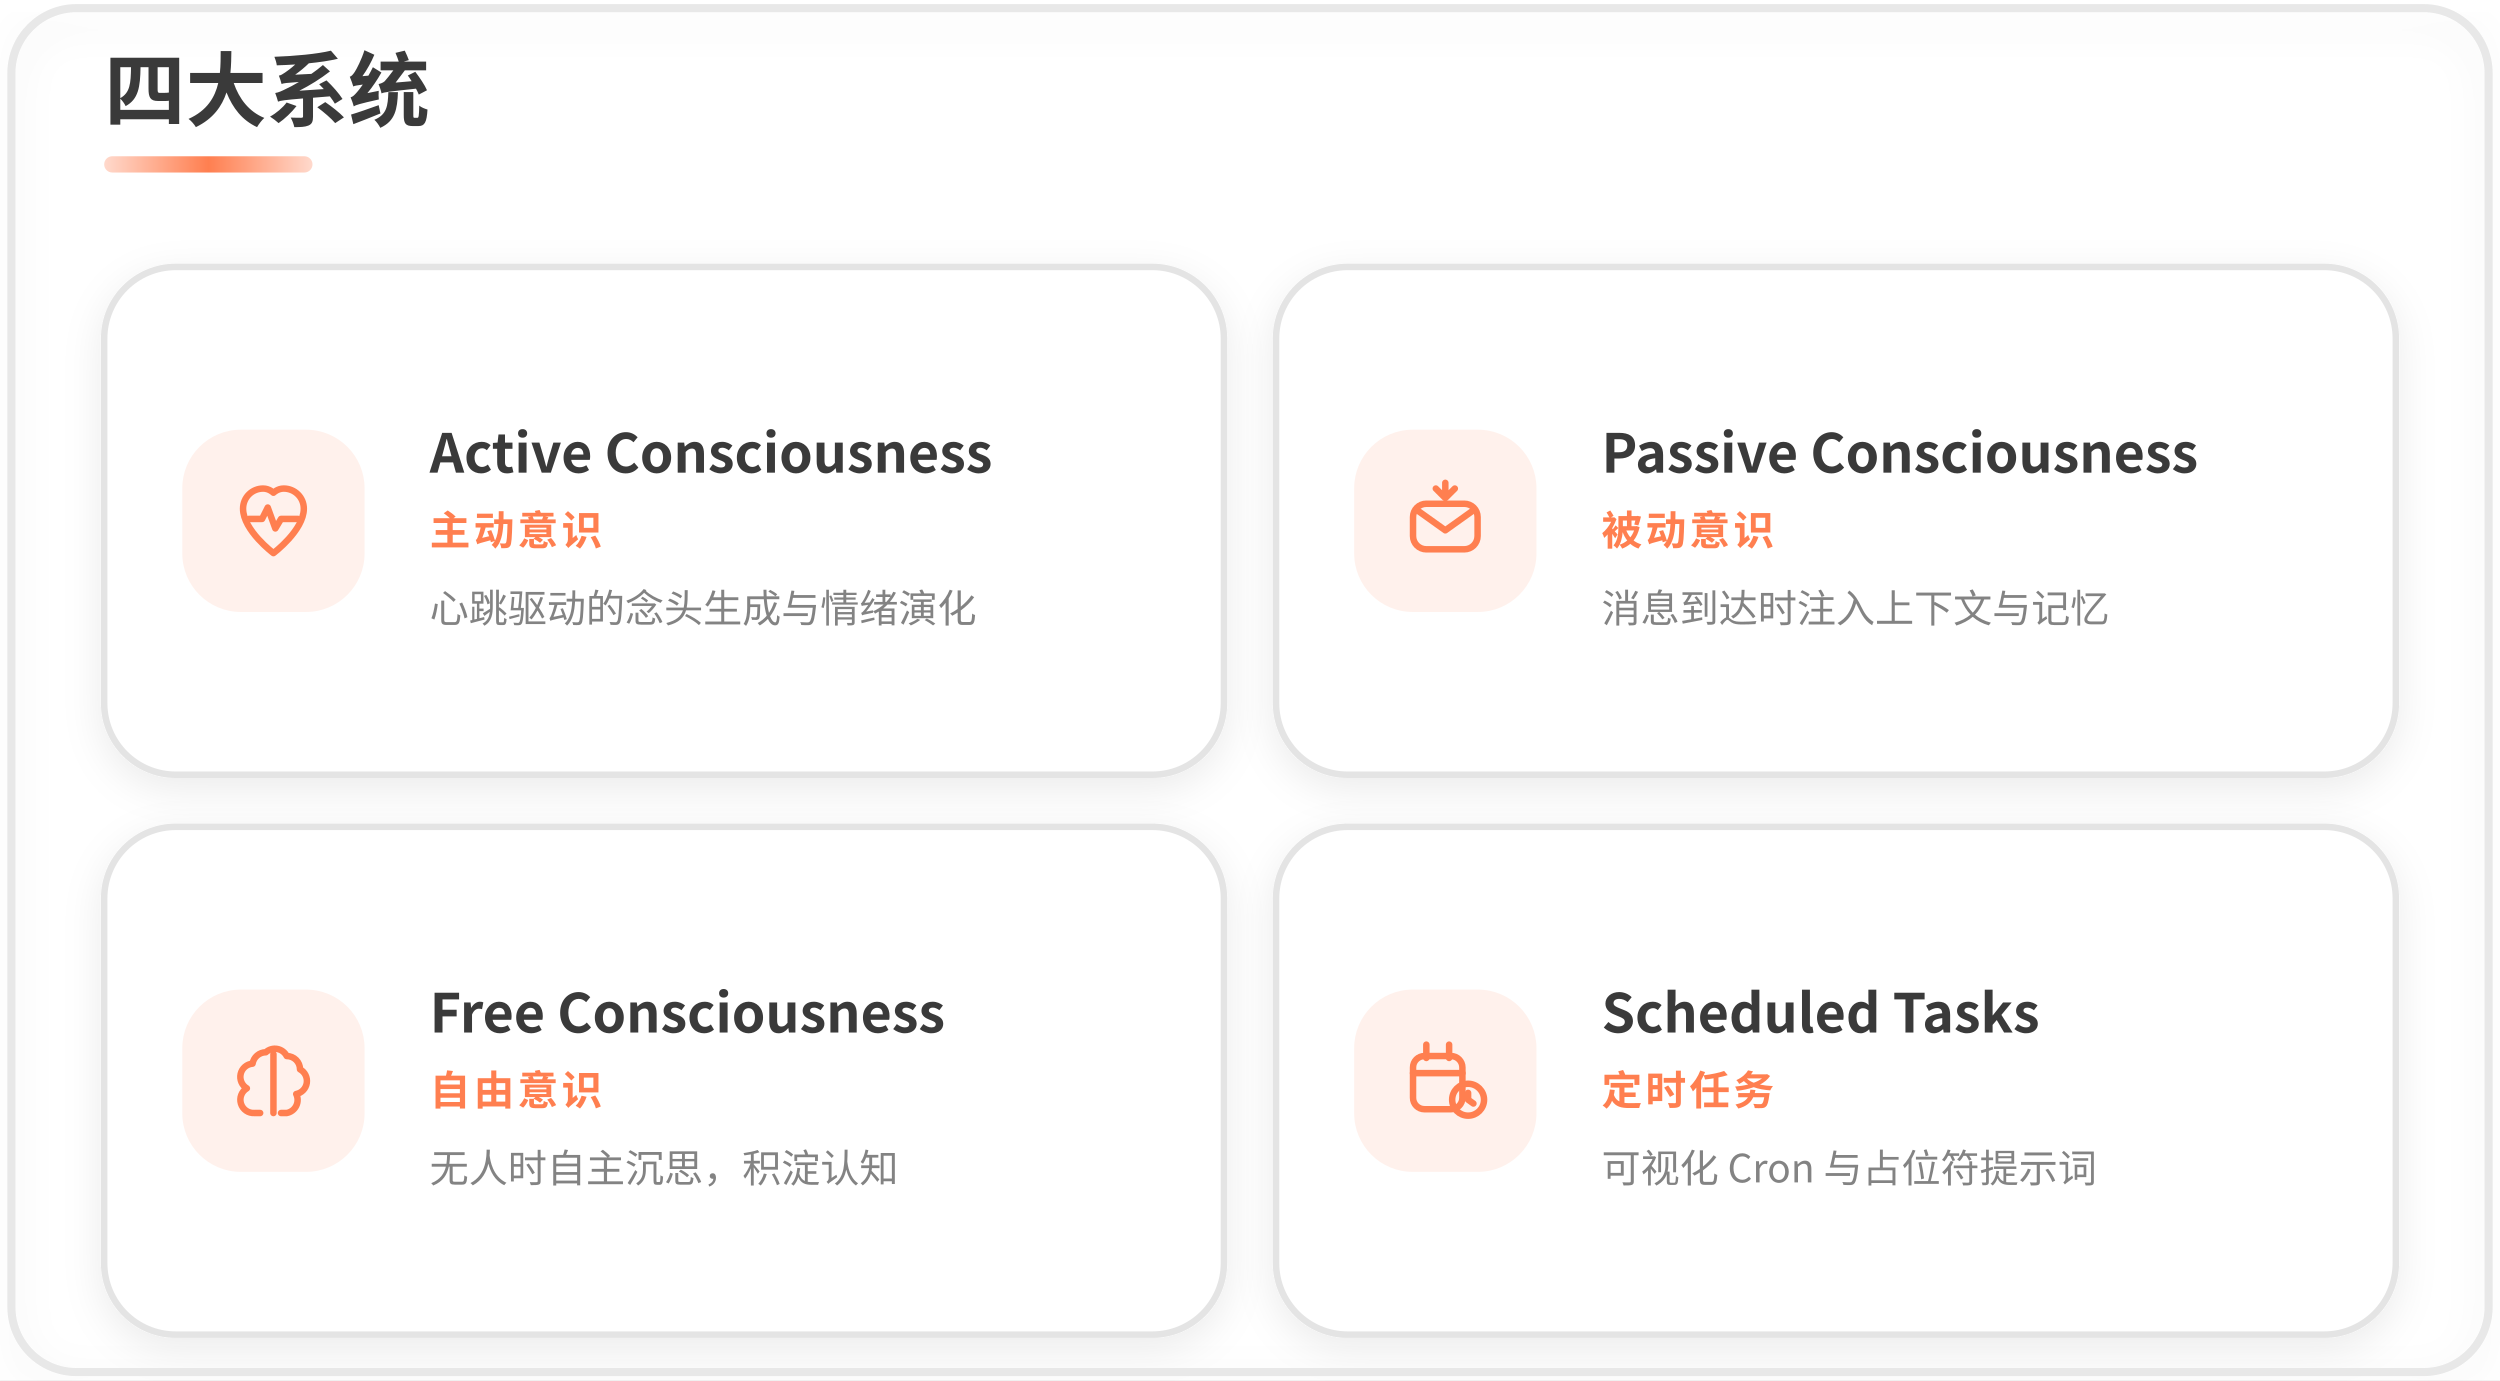
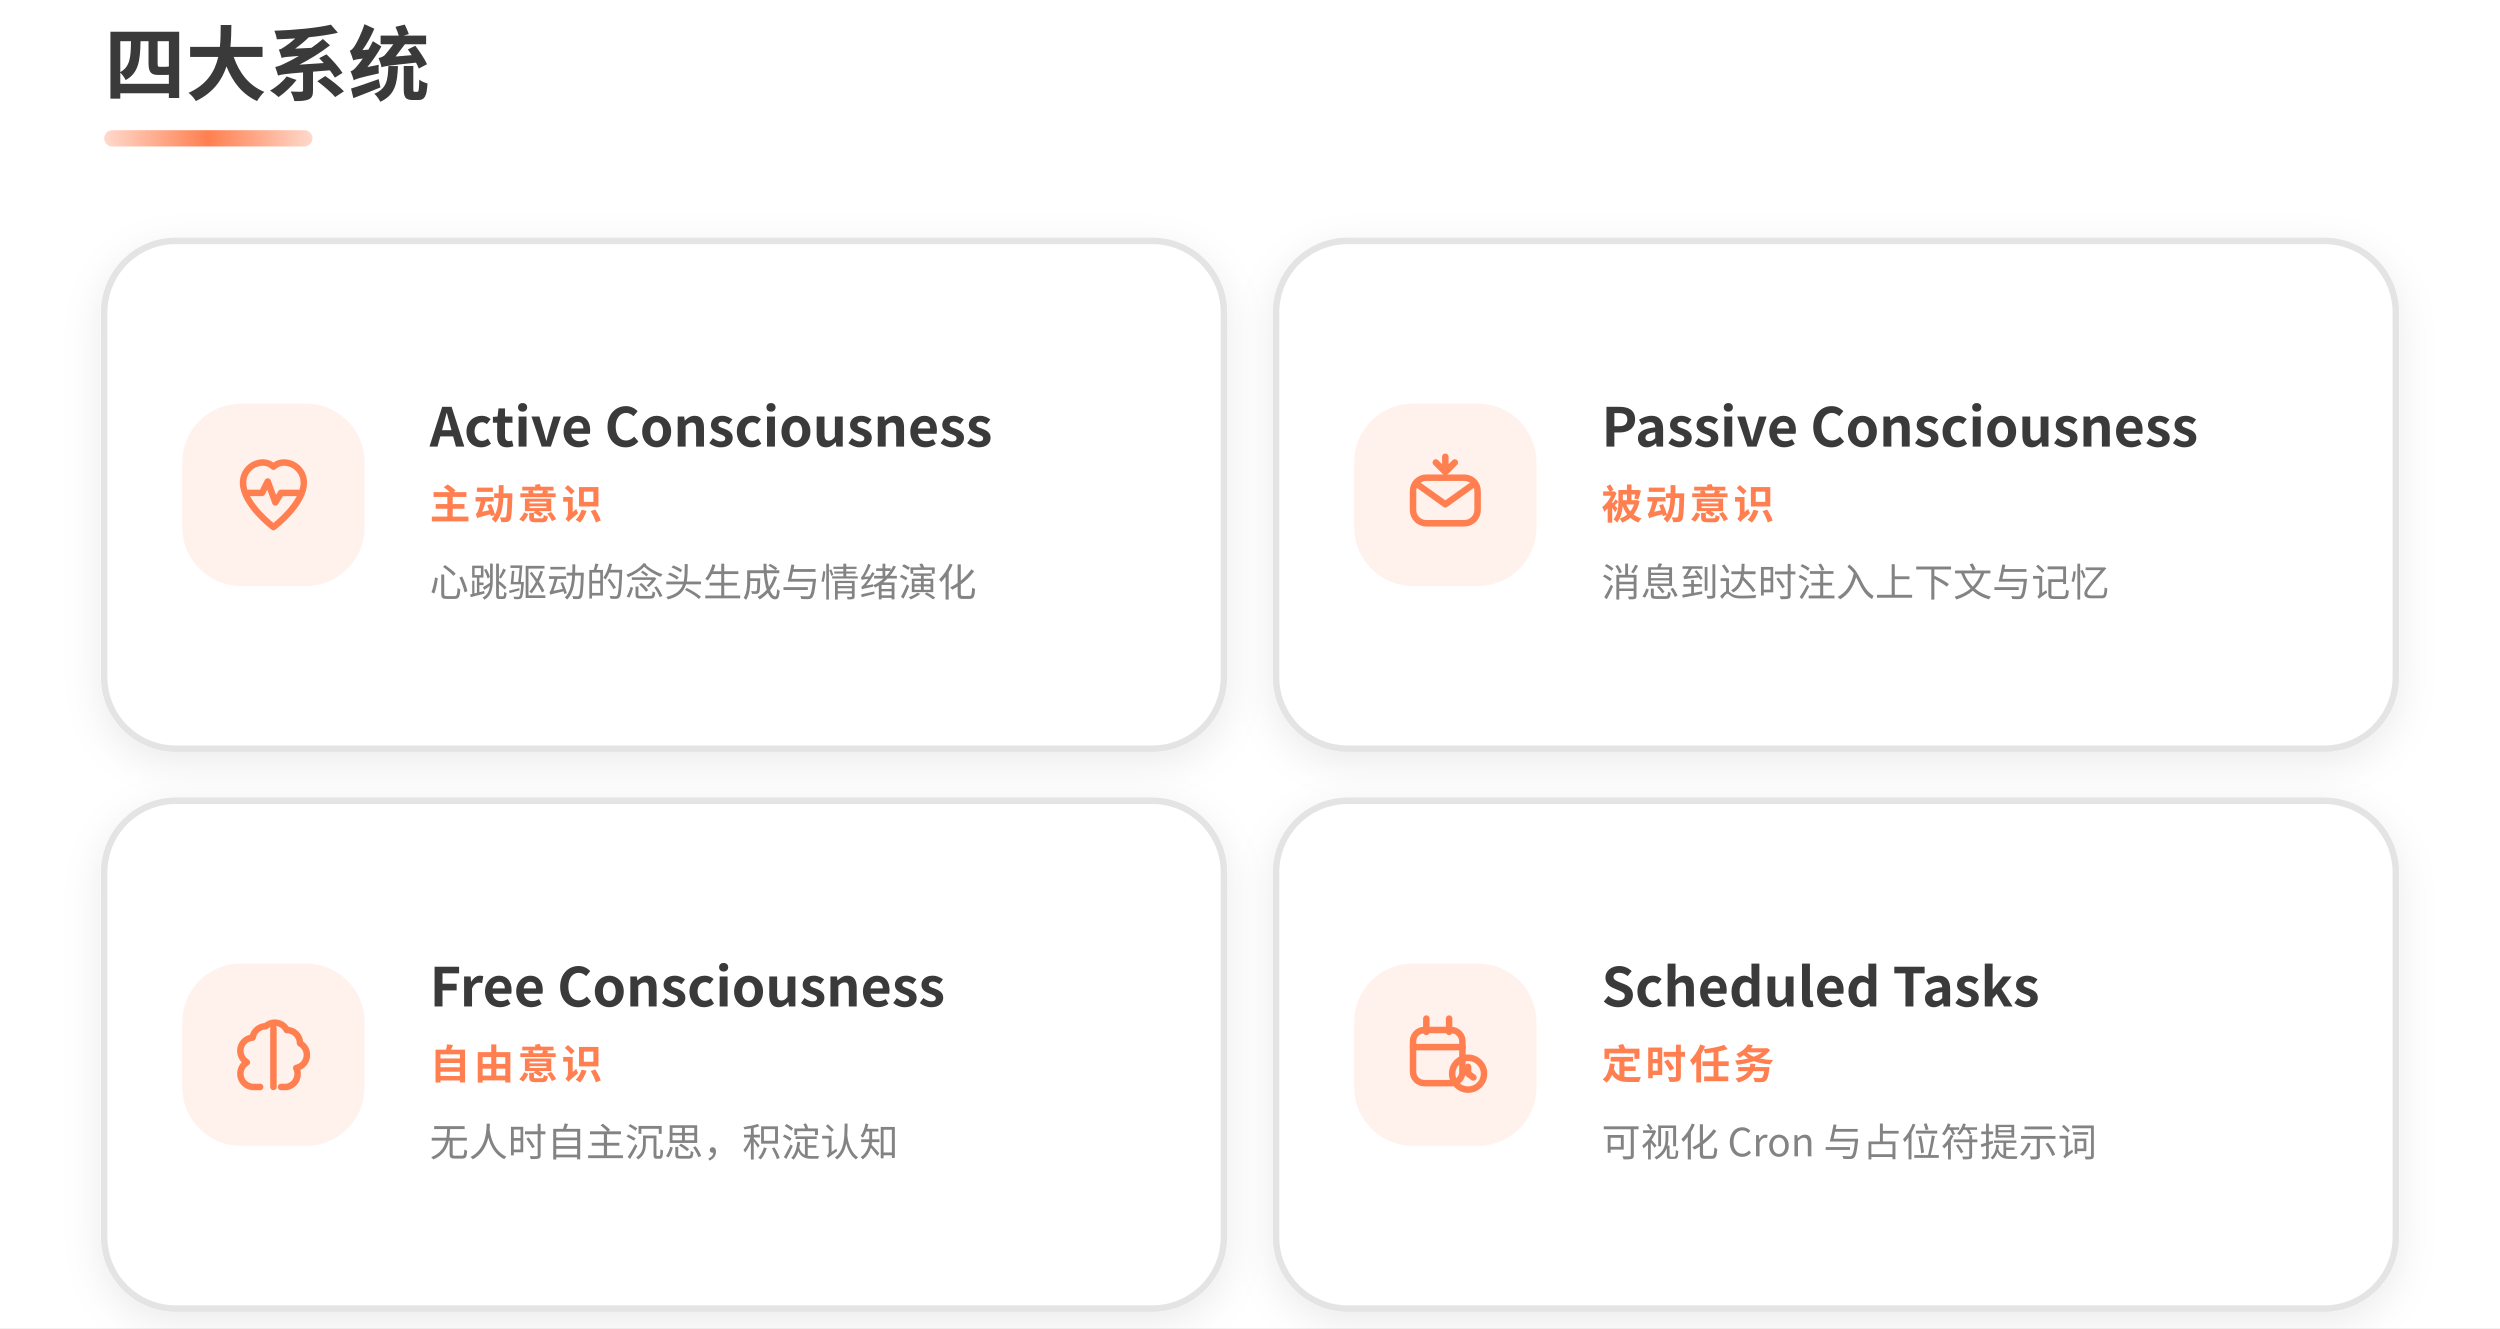
- <svg xmlns="http://www.w3.org/2000/svg" width="768" height="424" viewBox="0 10 768 424">
+ <svg xmlns="http://www.w3.org/2000/svg" width="768" height="408" viewBox="0 18 768 408">
  <defs>
    <filter id="sh" x="-20%" y="-20%" width="140%" height="150%">
      <feDropShadow dx="0" dy="3.5" stdDeviation="6" flood-color="#000" flood-opacity="0.08" />
    </filter>
    <marker id="ar" viewBox="0 0 10 10" refX="7.2" refY="5" markerWidth="10.5" markerHeight="10.5" orient="auto">
      <path d="M0.8 1.2 L8.6 5 L0.8 8.8 z" fill="#8F8F8F" stroke="#fff" stroke-width="1.3" stroke-linejoin="round" />
    </marker>
    <linearGradient id="bub" x1="0" y1="0" x2="1" y2="1">
      <stop offset="0" stop-color="#FF7F50" />
      <stop offset="1" stop-color="#FFA07A" />
    </linearGradient>
    <linearGradient id="rib" x1="0" y1="0" x2="1" y2="0">
      <stop offset="0" stop-color="#FFD9CC" />
      <stop offset=".5" stop-color="#FF7F50" />
      <stop offset="1" stop-color="#FFD9CC" />
    </linearGradient>
    <linearGradient id="glow" x1="0" y1="0" x2="1" y2="0">
      <stop offset="0" stop-color="#FF7F50" stop-opacity="0" />
      <stop offset=".5" stop-color="#FF7F50" />
      <stop offset="1" stop-color="#FF7F50" stop-opacity="0" />
    </linearGradient>
  </defs>
-   <rect x="0" y="10" width="768" height="424" fill="#fff" />
+   <rect x="0" y="18" width="768" height="408" fill="#fff" />
  <text x="32" y="36" font-family="'Helvetica Neue','PingFang SC','Noto Sans CJK SC','Microsoft YaHei',Arial,sans-serif" font-size="25" font-weight="700" fill="#3A3A3A" text-anchor="start" dominant-baseline="central">四大系统</text>
  <rect x="32" y="58" width="64" height="5" rx="2.5" fill="url(#rib)" />
  <rect x="32" y="92" width="344" height="156" rx="22" fill="#fff" stroke="#E4E4E4" stroke-width="2" filter="url(#sh)" />
  <rect x="56" y="142" width="56" height="56" rx="18" fill="#FFF1EC" />
  <g transform="translate(70,156) scale(1.1667)" fill="none" stroke="#FF7F50" stroke-width="1.71" stroke-linecap="round" stroke-linejoin="round">
    <path d="M12 20.5C12 20.5 4 14.5 4 8.8C4 5.8 6.4 3.5 9.3 3.5C10.9 3.5 12 4.6 12 4.6C12 4.6 13.1 3.5 14.7 3.5C17.6 3.5 20 5.8 20 8.8C20 14.5 12 20.5 12 20.5Z" />
    <path d="M5.5 11.5H9L10.5 8.5L12.5 14L14 11.5H18.5" />
  </g>
  <text x="132" y="148" font-family="'Helvetica Neue','PingFang SC','Noto Sans CJK SC','Microsoft YaHei',Arial,sans-serif" font-size="16.5" font-weight="700" fill="#3A3A3A" text-anchor="start" dominant-baseline="central">Active Consciousness</text>
  <text x="132" y="172" font-family="'Helvetica Neue','PingFang SC','Noto Sans CJK SC','Microsoft YaHei',Arial,sans-serif" font-size="12.5" font-weight="700" letter-spacing="1" fill="#FF7F50" text-anchor="start" dominant-baseline="central">主动意识</text>
  <text x="132" y="196" font-family="'Helvetica Neue','PingFang SC','Noto Sans CJK SC','Microsoft YaHei',Arial,sans-serif" font-size="12" font-weight="400" fill="#838383" text-anchor="start" dominant-baseline="central">心跳驱动的念头生成与情绪演化</text>
  <rect x="392" y="92" width="344" height="156" rx="22" fill="#fff" stroke="#E4E4E4" stroke-width="2" filter="url(#sh)" />
  <rect x="416" y="142" width="56" height="56" rx="18" fill="#FFF1EC" />
  <g transform="translate(430,156) scale(1.1667)" fill="none" stroke="#FF7F50" stroke-width="1.71" stroke-linecap="round" stroke-linejoin="round">
    <rect x="3.5" y="7.5" width="17" height="12" rx="3.5" />
    <path d="M5 9.5L12 14.5L19 9.5" />
    <path d="M12 2V5.5M9.5 3.5L12 6L14.5 3.5" />
  </g>
  <text x="492" y="148" font-family="'Helvetica Neue','PingFang SC','Noto Sans CJK SC','Microsoft YaHei',Arial,sans-serif" font-size="16.5" font-weight="700" fill="#3A3A3A" text-anchor="start" dominant-baseline="central">Passive Consciousness</text>
  <text x="492" y="172" font-family="'Helvetica Neue','PingFang SC','Noto Sans CJK SC','Microsoft YaHei',Arial,sans-serif" font-size="12.5" font-weight="700" letter-spacing="1" fill="#FF7F50" text-anchor="start" dominant-baseline="central">被动意识</text>
  <text x="492" y="196" font-family="'Helvetica Neue','PingFang SC','Noto Sans CJK SC','Microsoft YaHei',Arial,sans-serif" font-size="12" font-weight="400" fill="#838383" text-anchor="start" dominant-baseline="central">消息到达时注入上下文与记忆</text>
  <rect x="32" y="264" width="344" height="156" rx="22" fill="#fff" stroke="#E4E4E4" stroke-width="2" filter="url(#sh)" />
  <rect x="56" y="314" width="56" height="56" rx="18" fill="#FFF1EC" />
  <g transform="translate(70,328) scale(1.1667)" fill="none" stroke="#FF7F50" stroke-width="1.71" stroke-linecap="round" stroke-linejoin="round">
    <path d="M8.5 20.5H7A3.5 3.5 0 0 1 5 14A3.5 3.5 0 0 1 6.5 7.5A3.6 3.6 0 0 1 10 4.5A3.5 3.5 0 0 1 15.5 5.5A3.5 3.5 0 0 1 19 9A3.5 3.5 0 0 1 18 15.5A3.5 3.5 0 0 1 15.5 20.5H14" />
    <path d="M12 5V20.5" />
  </g>
  <text x="132" y="320" font-family="'Helvetica Neue','PingFang SC','Noto Sans CJK SC','Microsoft YaHei',Arial,sans-serif" font-size="16.5" font-weight="700" fill="#3A3A3A" text-anchor="start" dominant-baseline="central">Free Consciousness</text>
  <text x="132" y="344" font-family="'Helvetica Neue','PingFang SC','Noto Sans CJK SC','Microsoft YaHei',Arial,sans-serif" font-size="12.5" font-weight="700" letter-spacing="1" fill="#FF7F50" text-anchor="start" dominant-baseline="central">自由意识</text>
  <text x="132" y="368" font-family="'Helvetica Neue','PingFang SC','Noto Sans CJK SC','Microsoft YaHei',Arial,sans-serif" font-size="12" font-weight="400" fill="#838383" text-anchor="start" dominant-baseline="central">无人时自主沉思，积淀认知</text>
  <rect x="392" y="264" width="344" height="156" rx="22" fill="#fff" stroke="#E4E4E4" stroke-width="2" filter="url(#sh)" />
  <rect x="416" y="314" width="56" height="56" rx="18" fill="#FFF1EC" />
  <g transform="translate(430,328) scale(1.1667)" fill="none" stroke="#FF7F50" stroke-width="1.71" stroke-linecap="round" stroke-linejoin="round">
    <rect x="3.5" y="5.5" width="13" height="14" rx="3" />
    <path d="M7 2.5V6M13 2.5V6M3.5 10H16.5" />
    <circle cx="18" cy="17" r="4.2" />
    <path d="M18 15.2V17L19.4 18" />
  </g>
  <text x="492" y="320" font-family="'Helvetica Neue','PingFang SC','Noto Sans CJK SC','Microsoft YaHei',Arial,sans-serif" font-size="16.5" font-weight="700" fill="#3A3A3A" text-anchor="start" dominant-baseline="central">Scheduled Tasks</text>
  <text x="492" y="344" font-family="'Helvetica Neue','PingFang SC','Noto Sans CJK SC','Microsoft YaHei',Arial,sans-serif" font-size="12.5" font-weight="700" letter-spacing="1" fill="#FF7F50" text-anchor="start" dominant-baseline="central">定时任务</text>
  <text x="492" y="368" font-family="'Helvetica Neue','PingFang SC','Noto Sans CJK SC','Microsoft YaHei',Arial,sans-serif" font-size="12" font-weight="400" fill="#838383" text-anchor="start" dominant-baseline="central">可视化 Cron 与占位符提示词</text>
-   <rect x="3.5" y="12.5" width="761" height="419" rx="20" fill="none" stroke="#E8E8E8" stroke-width="2.5" filter="url(#sh)" />
-   <path d="M276 12.5 H492" stroke="url(#glow)" stroke-width="3" stroke-linecap="round" />
</svg>
